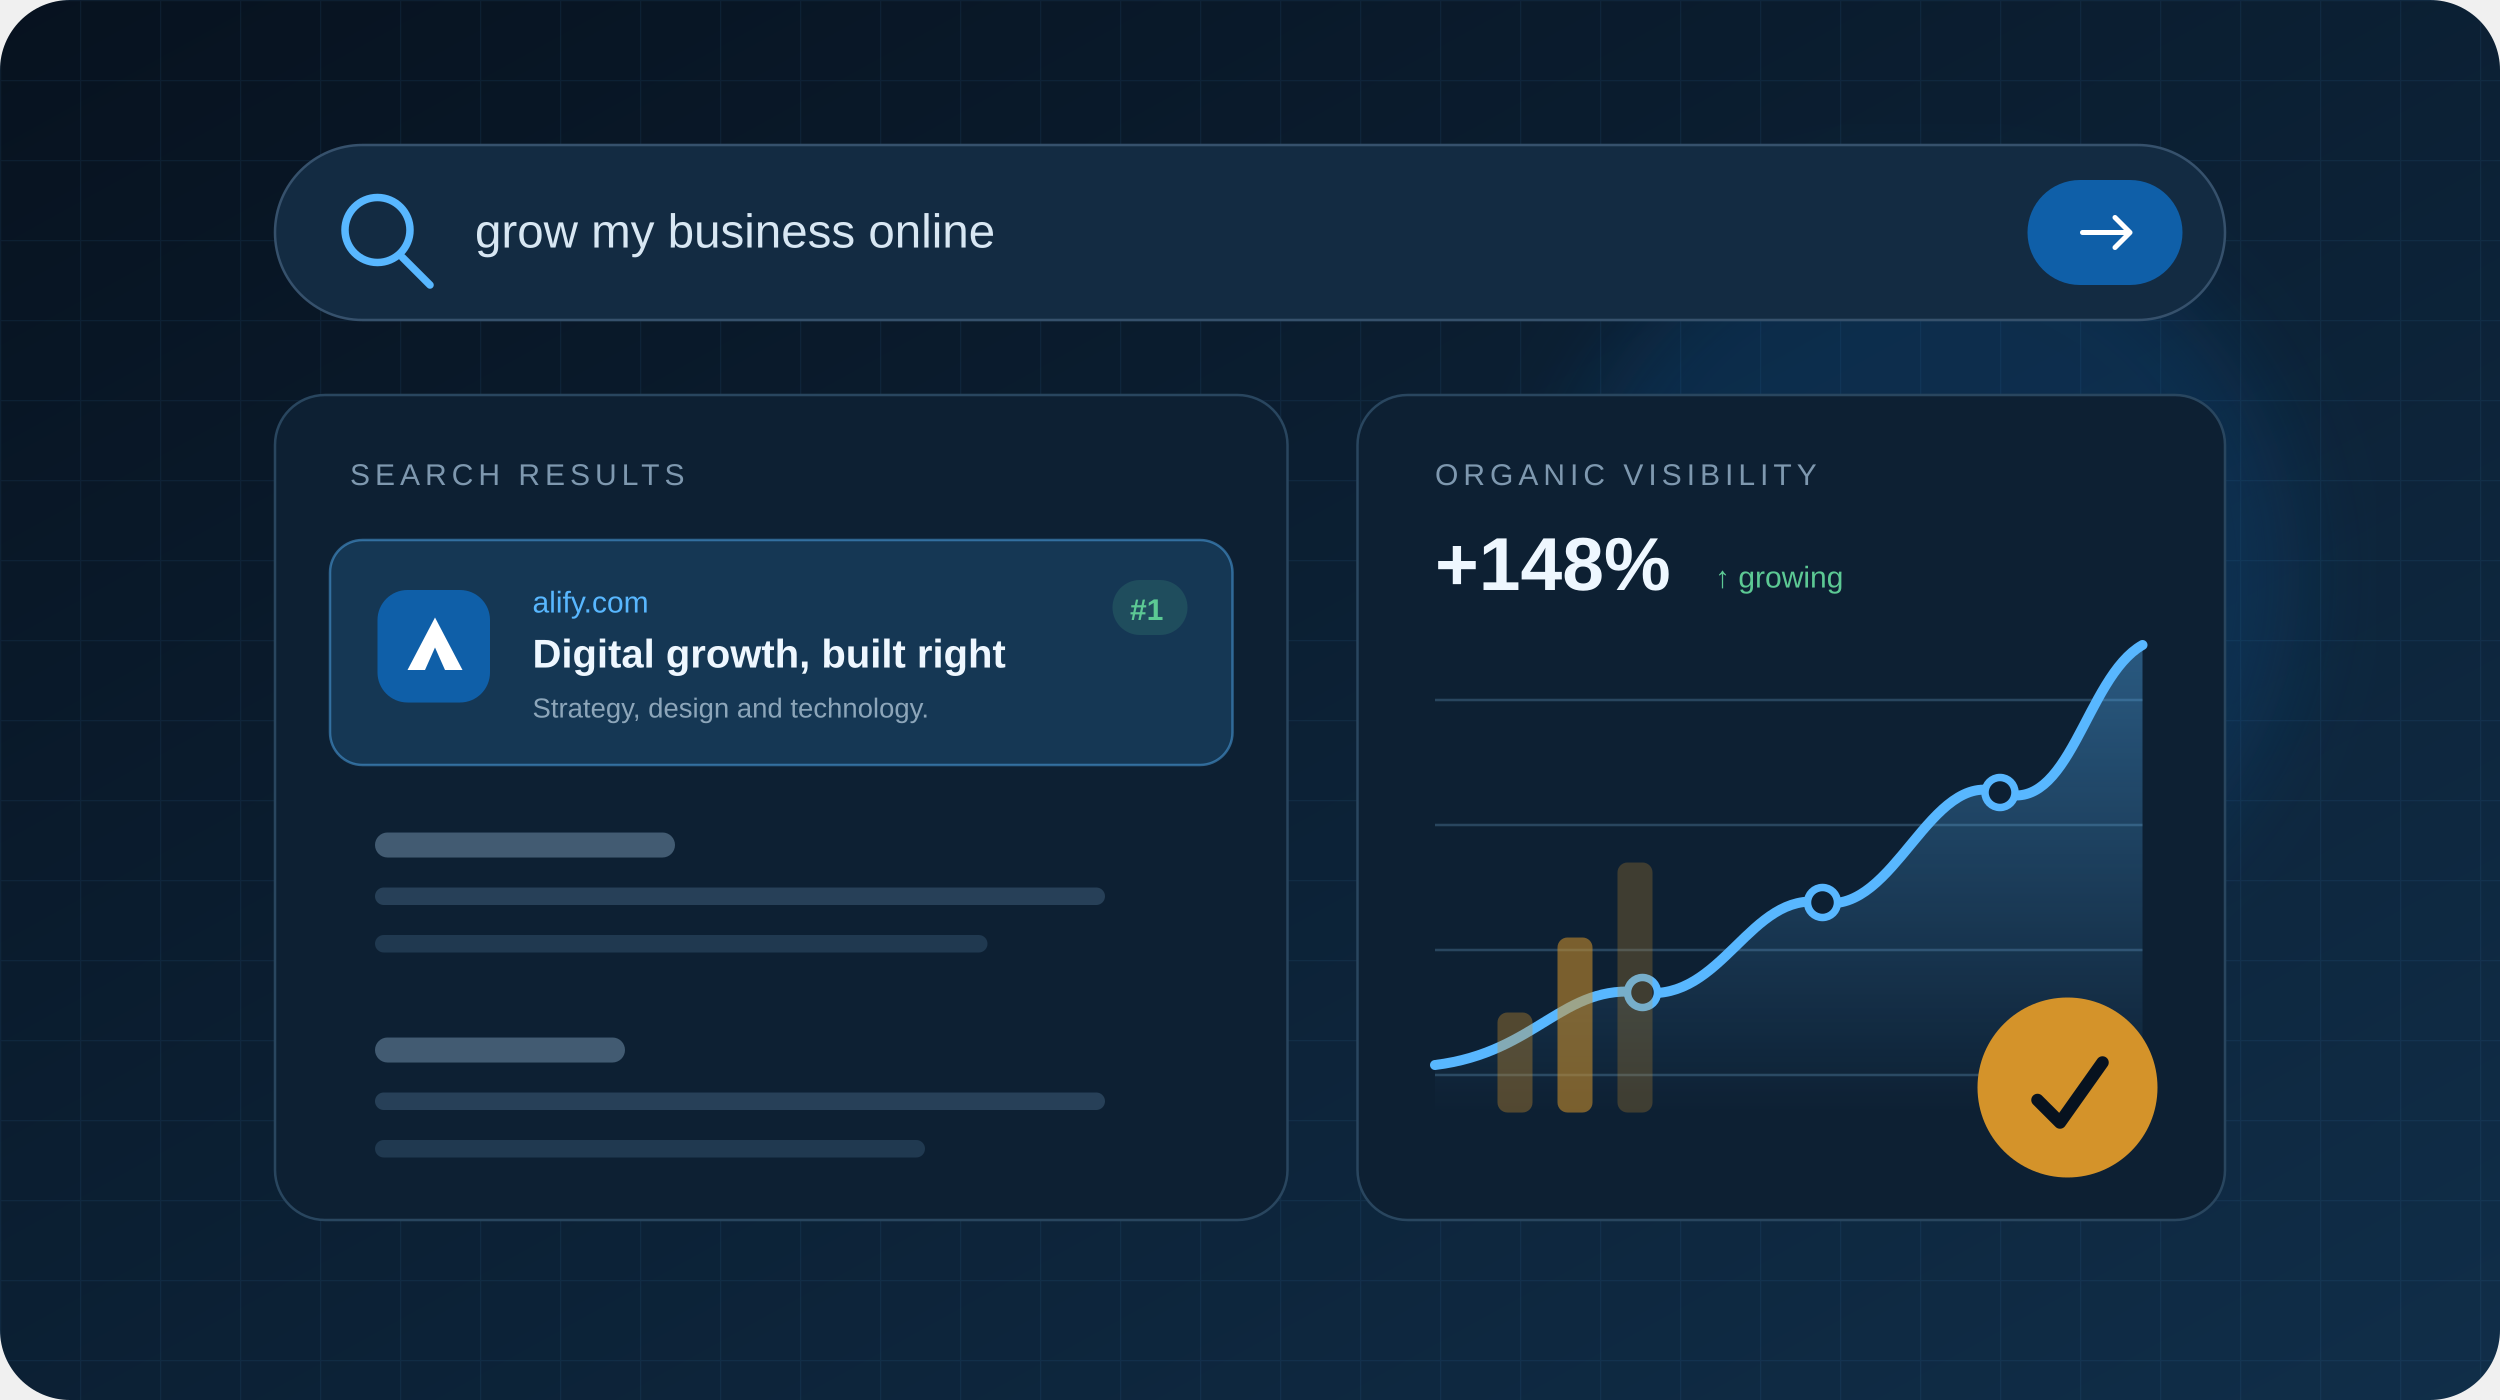
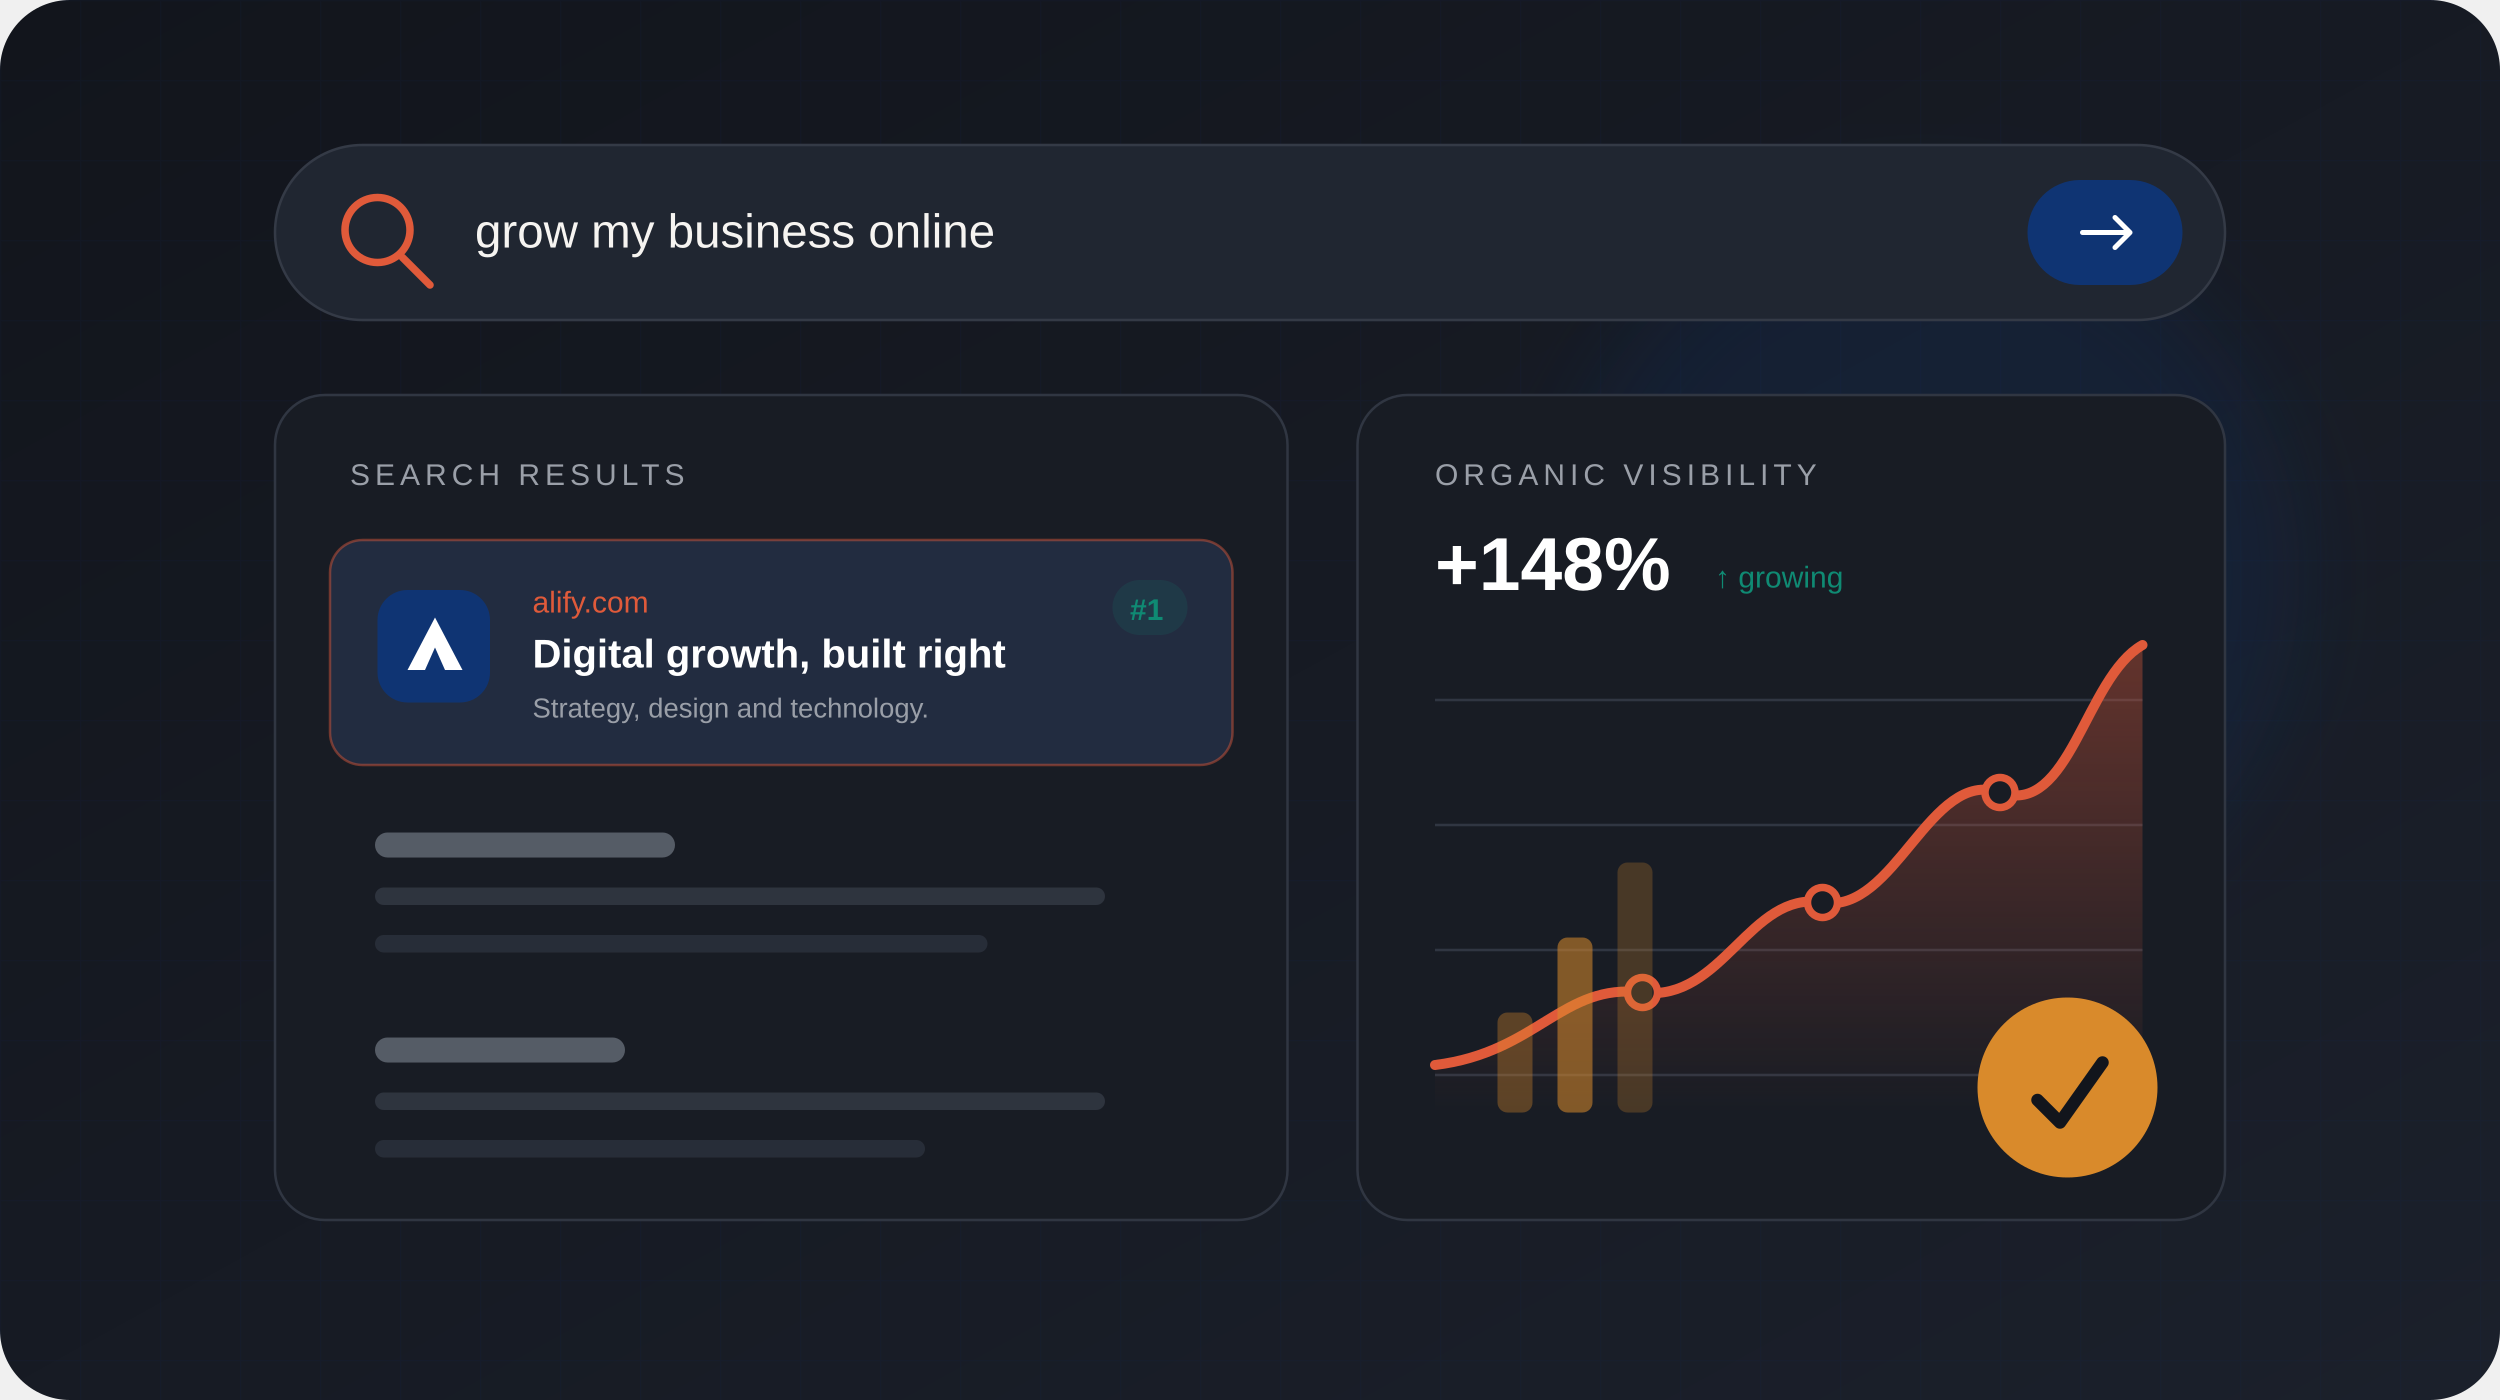
<svg xmlns="http://www.w3.org/2000/svg" width="1000" height="560" viewBox="0 0 1000 560" fill="none">
  <defs>
    <linearGradient id="bg" x2="1" y2="1">
-       <stop stop-color="#07121f" />
-       <stop offset="1" stop-color="#102e49" />
+       <stop stop-color="#12151C" />
+       <stop offset="1" stop-color="#1B202B" />
    </linearGradient>
    <linearGradient id="area" x2="0" y2="1">
-       <stop stop-color="#58b7ff" stop-opacity=".38" />
-       <stop offset="1" stop-color="#58b7ff" stop-opacity="0" />
+       <stop stop-color="#E05A3A" stop-opacity=".38" />
+       <stop offset="1" stop-color="#E05A3A" stop-opacity="0" />
    </linearGradient>
    <pattern id="grid" width="32" height="32" patternUnits="userSpaceOnUse">
-       <path d="M32 0H0V32" stroke="#5ab5ff" stroke-opacity=".07" />
+       <path d="M32 0H0V32" stroke="#0F3473" stroke-opacity=".07" />
    </pattern>
    <filter id="glow">
      <feGaussianBlur stdDeviation="18" />
    </filter>
  </defs>
  <style>.line{stroke-dasharray:650;animation:draw 5s ease-in-out infinite}.dot{transform-box:fill-box;transform-origin:center;animation:pulse 2.5s ease-in-out infinite}.d2{animation-delay:.4s}.d3{animation-delay:.8s}.rank{animation:rise 4s ease-in-out infinite}.bar{transform-box:fill-box;transform-origin:bottom;animation:grow 4s ease-in-out infinite}.b2{animation-delay:.3s}.b3{animation-delay:.6s}.search{animation:float 5s ease-in-out infinite}@keyframes draw{0%{stroke-dashoffset:650}45%,85%{stroke-dashoffset:0}100%{stroke-dashoffset:-650}}@keyframes pulse{50%{transform:scale(1.7);opacity:.55}}@keyframes rise{50%{transform:translateY(-10px)}}@keyframes grow{0%,15%{transform:scaleY(.15)}55%,90%{transform:scaleY(1)}}@keyframes float{50%{transform:translateY(-6px)}}@media(prefers-reduced-motion:reduce){*{animation:none!important}}</style>
  <rect width="1000" height="560" rx="28" fill="url(#bg)" />
  <rect width="1000" height="560" rx="28" fill="url(#grid)" />
-   <circle cx="770" cy="230" r="150" fill="#0f5fa8" opacity=".2" filter="url(#glow)" />
+   <circle cx="770" cy="230" r="150" fill="#0F3473" opacity=".2" filter="url(#glow)" />
  <g class="search">
-     <rect x="110" y="58" width="780" height="70" rx="35" fill="#132b42" stroke="#36516c" />
-     <circle cx="151" cy="92" r="13" stroke="#58b7ff" stroke-width="3" />
-     <path d="M161 103l11 11" stroke="#58b7ff" stroke-width="3" stroke-linecap="round" />
-     <text x="190" y="99" fill="#d8e7f3" font-family="Arial,sans-serif" font-size="19">grow my business online</text>
-     <rect x="811" y="72" width="62" height="42" rx="21" fill="#0f5fa8" />
+     <rect x="110" y="58" width="780" height="70" rx="35" fill="#202631" stroke="#343A46" />
+     <circle cx="151" cy="92" r="13" stroke="#E05A3A" stroke-width="3" />
+     <path d="M161 103l11 11" stroke="#E05A3A" stroke-width="3" stroke-linecap="round" />
+     <text x="190" y="99" fill="#F6F4F1" font-family="Arial,sans-serif" font-size="19">grow my business online</text>
+     <rect x="811" y="72" width="62" height="42" rx="21" fill="#0F3473" />
    <path d="M833 93h19m-6-6 6 6-6 6" stroke="#fff" stroke-width="2" stroke-linecap="round" stroke-linejoin="round" />
  </g>
-   <rect x="110" y="158" width="405" height="330" rx="20" fill="#0d2033" stroke="#29465f" />
-   <text x="140" y="194" fill="#7e98af" font-family="Arial,sans-serif" font-size="12" letter-spacing="2">SEARCH RESULTS</text>
+   <rect x="110" y="158" width="405" height="330" rx="20" fill="#181C24" stroke="#303642" />
+   <text x="140" y="194" fill="#9A9FA8" font-family="Arial,sans-serif" font-size="12" letter-spacing="2">SEARCH RESULTS</text>
  <g class="rank">
-     <rect x="132" y="216" width="361" height="90" rx="13" fill="#153754" stroke="#58b7ff" stroke-opacity=".45" />
-     <rect x="151" y="236" width="45" height="45" rx="12" fill="#0f5fa8" />
+     <rect x="132" y="216" width="361" height="90" rx="13" fill="#222C40" stroke="#E05A3A" stroke-opacity=".45" />
+     <rect x="151" y="236" width="45" height="45" rx="12" fill="#0F3473" />
    <path d="M163 268l11-21 11 21h-7l-4-9-4 9z" fill="#fff" />
-     <text x="213" y="245" fill="#58b7ff" font-family="Arial,sans-serif" font-size="12">alify.com</text>
-     <text x="213" y="267" fill="#eef7ff" font-family="Arial,sans-serif" font-size="16" font-weight="700">Digital growth, built right</text>
-     <text x="213" y="287" fill="#8da6ba" font-family="Arial,sans-serif" font-size="11">Strategy, design and technology.</text>
-     <rect x="445" y="232" width="30" height="22" rx="11" fill="#5cc994" fill-opacity=".15" />
-     <text x="452" y="248" fill="#5cc994" font-family="Arial,sans-serif" font-size="12" font-weight="700">#1</text>
+     <text x="213" y="245" fill="#E05A3A" font-family="Arial,sans-serif" font-size="12">alify.com</text>
+     <text x="213" y="267" fill="#FFFFFF" font-family="Arial,sans-serif" font-size="16" font-weight="700">Digital growth, built right</text>
+     <text x="213" y="287" fill="#9A9FA8" font-family="Arial,sans-serif" font-size="11">Strategy, design and technology.</text>
+     <rect x="445" y="232" width="30" height="22" rx="11" fill="#0F8A73" fill-opacity=".15" />
+     <text x="452" y="248" fill="#0F8A73" font-family="Arial,sans-serif" font-size="12" font-weight="700">#1</text>
  </g>
  <g opacity=".65">
-     <rect x="150" y="333" width="120" height="10" rx="5" fill="#5d7b94" />
-     <rect x="150" y="355" width="292" height="7" rx="3.5" fill="#34526b" />
-     <rect x="150" y="374" width="245" height="7" rx="3.5" fill="#29465f" />
-     <rect x="150" y="415" width="100" height="10" rx="5" fill="#5d7b94" />
-     <rect x="150" y="437" width="292" height="7" rx="3.5" fill="#34526b" />
-     <rect x="150" y="456" width="220" height="7" rx="3.5" fill="#29465f" />
+     <rect x="150" y="333" width="120" height="10" rx="5" fill="#777E89" />
+     <rect x="150" y="355" width="292" height="7" rx="3.5" fill="#3A404C" />
+     <rect x="150" y="374" width="245" height="7" rx="3.5" fill="#303642" />
+     <rect x="150" y="415" width="100" height="10" rx="5" fill="#777E89" />
+     <rect x="150" y="437" width="292" height="7" rx="3.5" fill="#3A404C" />
+     <rect x="150" y="456" width="220" height="7" rx="3.5" fill="#303642" />
  </g>
-   <rect x="543" y="158" width="347" height="330" rx="20" fill="#0d2033" stroke="#29465f" />
-   <text x="574" y="194" fill="#7e98af" font-family="Arial,sans-serif" font-size="12" letter-spacing="2">ORGANIC VISIBILITY</text>
-   <text x="574" y="236" fill="#eef7ff" font-family="Arial,sans-serif" font-size="30" font-weight="700">+148%</text>
-   <text x="686" y="235" fill="#5cc994" font-family="Arial,sans-serif" font-size="12">↑ growing</text>
-   <g stroke="#29465f">
+   <rect x="543" y="158" width="347" height="330" rx="20" fill="#181C24" stroke="#303642" />
+   <text x="574" y="194" fill="#9A9FA8" font-family="Arial,sans-serif" font-size="12" letter-spacing="2">ORGANIC VISIBILITY</text>
+   <text x="574" y="236" fill="#FFFFFF" font-family="Arial,sans-serif" font-size="30" font-weight="700">+148%</text>
+   <text x="686" y="235" fill="#0F8A73" font-family="Arial,sans-serif" font-size="12">↑ growing</text>
+   <g stroke="#303642">
    <path d="M574 280H857M574 330H857M574 380H857M574 430H857" />
  </g>
  <path d="M574 426C615 421 625 393 657 397S700 356 729 361 772 307 800 317 834 271 857 258V445H574Z" fill="url(#area)" />
-   <path class="line" d="M574 426C615 421 625 393 657 397S700 356 729 361 772 307 800 317 834 271 857 258" stroke="#58b7ff" stroke-width="4" stroke-linecap="round" />
-   <g fill="#0d2033" stroke="#58b7ff" stroke-width="3">
+   <path class="line" d="M574 426C615 421 625 393 657 397S700 356 729 361 772 307 800 317 834 271 857 258" stroke="#E05A3A" stroke-width="4" stroke-linecap="round" />
+   <g fill="#181C24" stroke="#E05A3A" stroke-width="3">
    <circle class="dot" cx="657" cy="397" r="6" />
    <circle class="dot d2" cx="729" cy="361" r="6" />
    <circle class="dot d3" cx="800" cy="317" r="6" />
  </g>
-   <g fill="#d4932a">
+   <g fill="#D98A2B">
    <rect class="bar" x="599" y="405" width="14" height="40" rx="4" opacity=".35" />
    <rect class="bar b2" x="623" y="375" width="14" height="70" rx="4" opacity=".55" />
    <rect class="bar b3" x="647" y="345" width="14" height="100" rx="4" opacity=".25" />
  </g>
  <g transform="translate(827 435)">
-     <circle r="36" fill="#d4932a" />
-     <path d="M-12 5l9 9L14-10" stroke="#07121f" stroke-width="5" stroke-linecap="round" stroke-linejoin="round" />
+     <circle r="36" fill="#D98A2B" />
+     <path d="M-12 5l9 9L14-10" stroke="#12151C" stroke-width="5" stroke-linecap="round" stroke-linejoin="round" />
  </g>
</svg>
